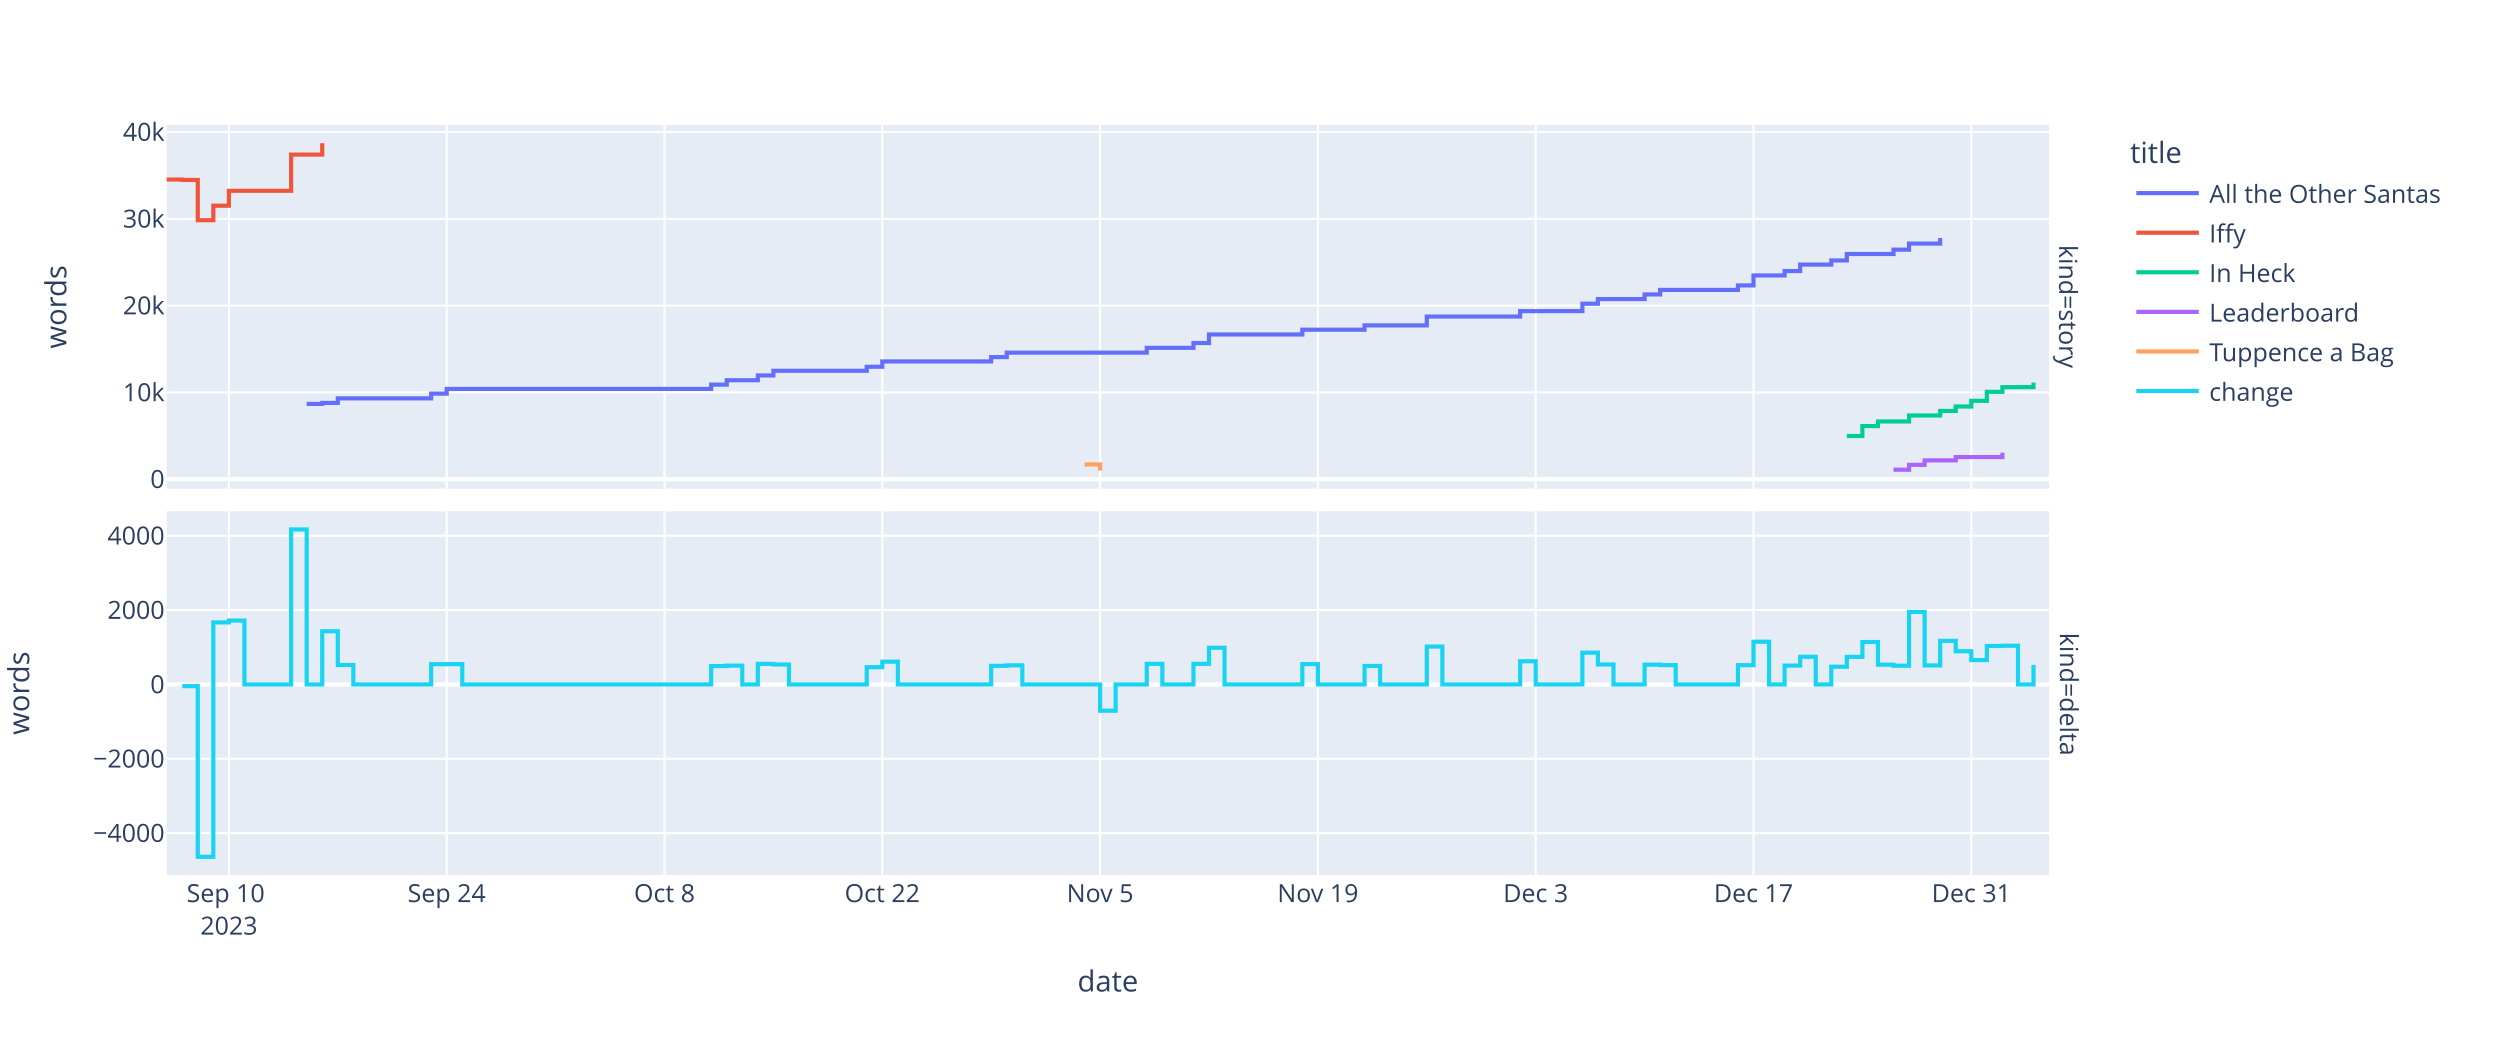
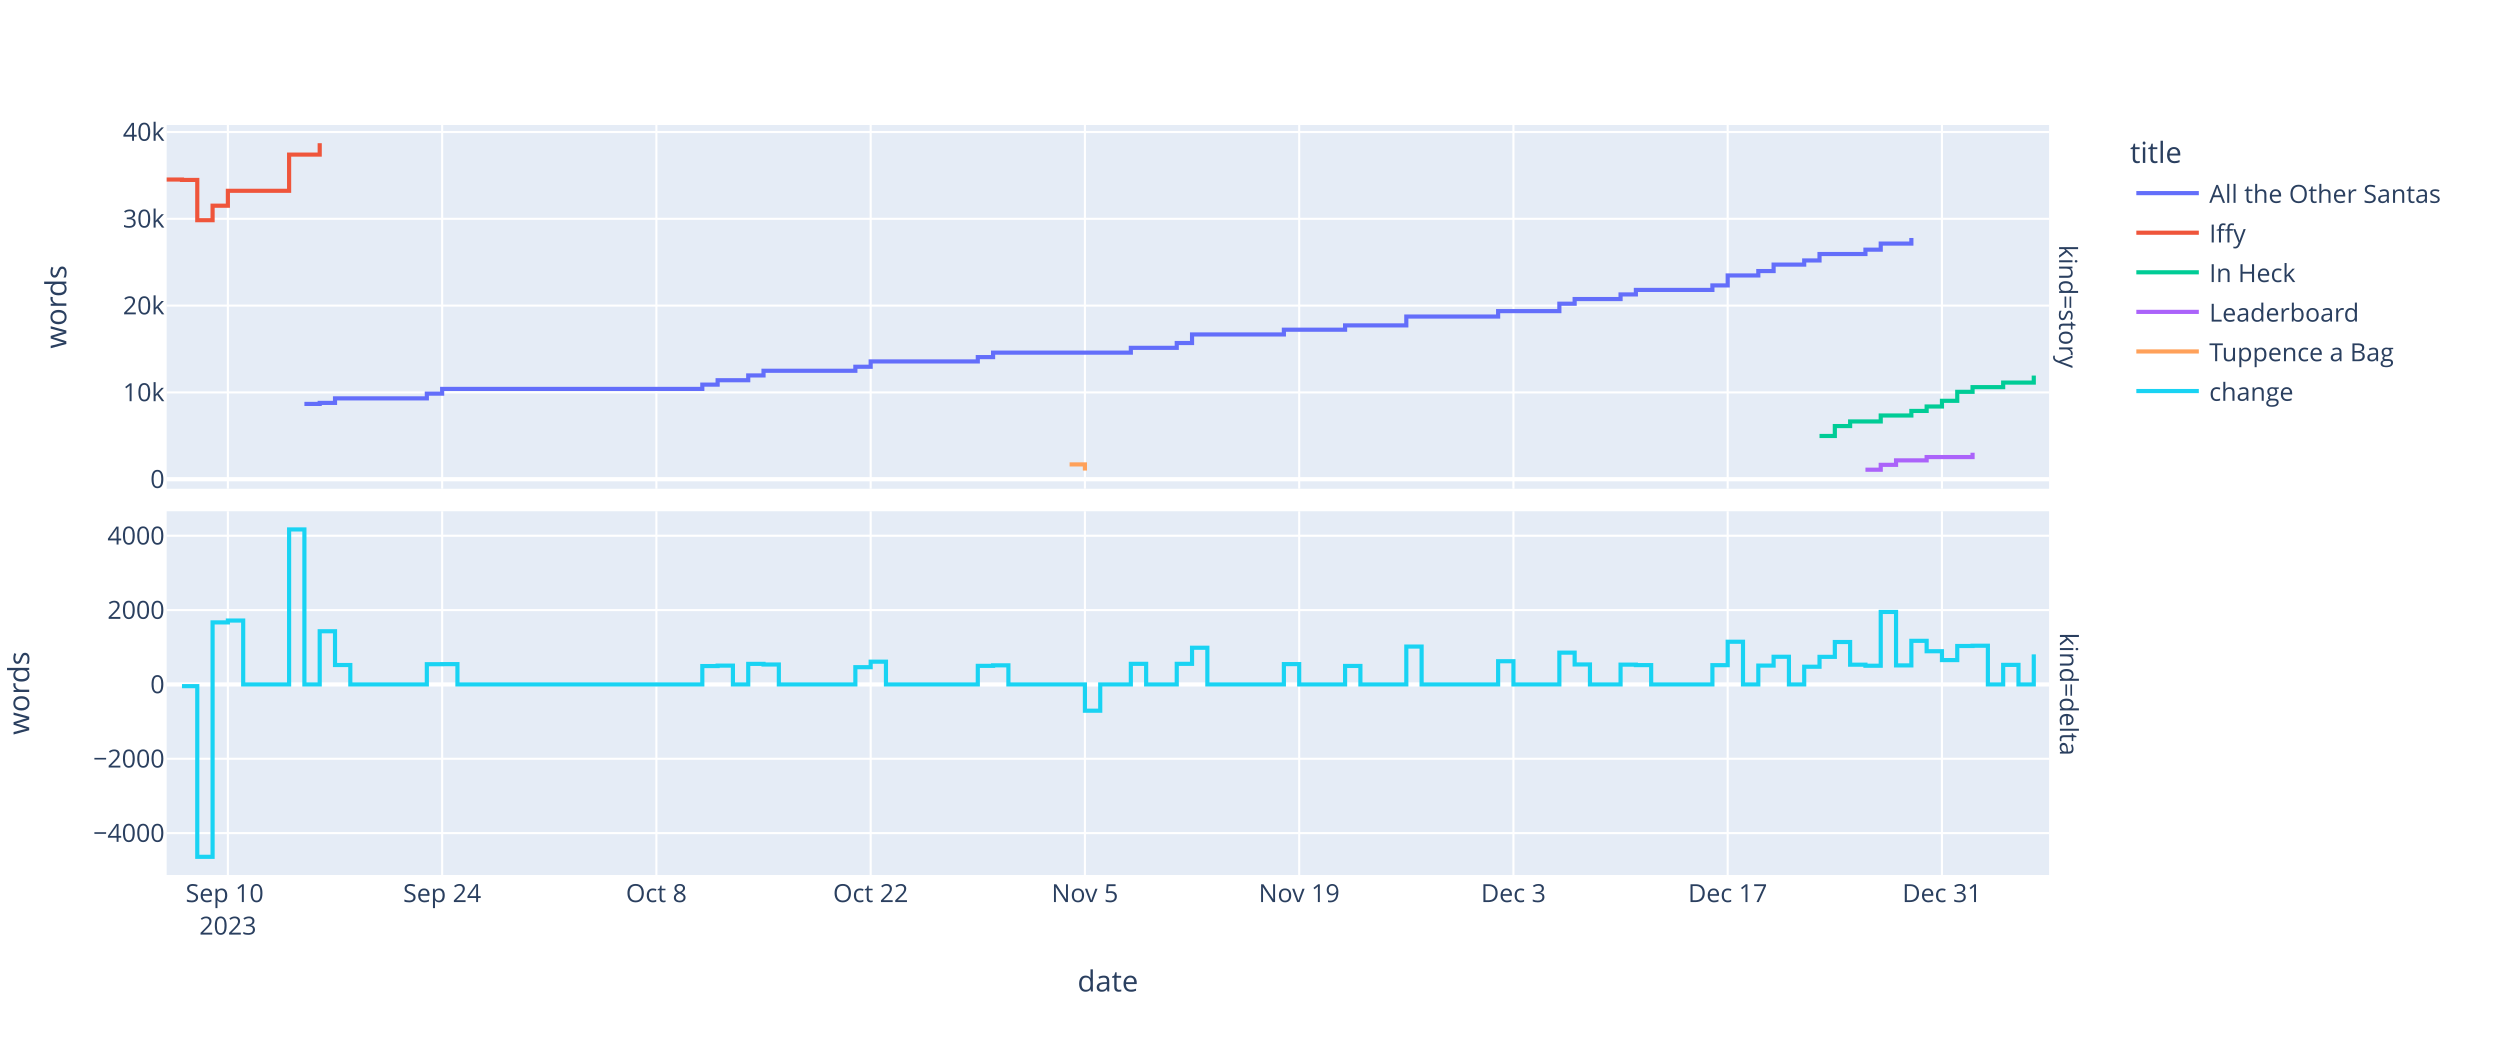
<svg xmlns="http://www.w3.org/2000/svg" class="main-svg" width="1200" height="500" style="" viewBox="0 0 1200 500">
  <rect x="0" y="0" width="1200" height="500" style="fill: rgb(255, 255, 255); fill-opacity: 1;" />
-   <defs id="defs-f97470">
+   <defs id="defs-47562d">
    <g class="clips">
-       <clipPath id="clipf97470xyplot" class="plotclip">
+       <clipPath id="clip47562dxyplot" class="plotclip">
        <rect width="903.56" height="174.6" />
      </clipPath>
-       <clipPath id="clipf97470x2y2plot" class="plotclip">
+       <clipPath id="clip47562dx2y2plot" class="plotclip">
        <rect width="903.56" height="174.6" />
      </clipPath>
-       <clipPath class="axesclip" id="clipf97470x">
+       <clipPath class="axesclip" id="clip47562dx">
        <rect x="80" y="0" width="903.56" height="500" />
      </clipPath>
-       <clipPath class="axesclip" id="clipf97470y">
+       <clipPath class="axesclip" id="clip47562dy">
        <rect x="0" y="245.4" width="1200" height="174.6" />
      </clipPath>
-       <clipPath class="axesclip" id="clipf97470xy">
+       <clipPath class="axesclip" id="clip47562dxy">
        <rect x="80" y="245.4" width="903.56" height="174.6" />
      </clipPath>
-       <clipPath class="axesclip" id="clipf97470y2">
+       <clipPath class="axesclip" id="clip47562dy2">
        <rect x="0" y="60" width="1200" height="174.6" />
      </clipPath>
-       <clipPath class="axesclip" id="clipf97470xy2">
+       <clipPath class="axesclip" id="clip47562dxy2">
        <rect x="80" y="60" width="903.56" height="174.6" />
      </clipPath>
-       <clipPath class="axesclip" id="clipf97470x2">
+       <clipPath class="axesclip" id="clip47562dx2">
        <rect x="80" y="0" width="903.56" height="500" />
      </clipPath>
-       <clipPath class="axesclip" id="clipf97470x2y">
+       <clipPath class="axesclip" id="clip47562dx2y">
        <rect x="80" y="245.4" width="903.56" height="174.6" />
      </clipPath>
-       <clipPath class="axesclip" id="clipf97470x2y2">
+       <clipPath class="axesclip" id="clip47562dx2y2">
        <rect x="80" y="60" width="903.56" height="174.6" />
      </clipPath>
    </g>
    <g class="gradients" />
    <g class="patterns" />
  </defs>
  <g class="bglayer">
    <rect class="bg" x="80" y="245.4" width="903.56" height="174.6" style="fill: rgb(229, 236, 246); fill-opacity: 1; stroke-width: 0;" />
    <rect class="bg" x="80" y="60" width="903.56" height="174.6" style="fill: rgb(229, 236, 246); fill-opacity: 1; stroke-width: 0;" />
  </g>
  <g class="layer-below">
    <g class="imagelayer" />
    <g class="shapelayer" />
  </g>
  <g class="cartesianlayer">
    <g class="subplot xy">
      <g class="layer-subplot">
        <g class="shapelayer" />
        <g class="imagelayer" />
      </g>
      <g class="minor-gridlayer">
        <g class="x" />
        <g class="y" />
      </g>
      <g class="gridlayer">
        <g class="x">
-           <path class="xgrid crisp" transform="translate(109.87,0)" d="M0,245.4v174.6" style="stroke: rgb(255, 255, 255); stroke-opacity: 1; stroke-width: 1px;" />
-           <path class="xgrid crisp" transform="translate(214.41,0)" d="M0,245.4v174.6" style="stroke: rgb(255, 255, 255); stroke-opacity: 1; stroke-width: 1px;" />
-           <path class="xgrid crisp" transform="translate(318.96,0)" d="M0,245.4v174.6" style="stroke: rgb(255, 255, 255); stroke-opacity: 1; stroke-width: 1px;" />
-           <path class="xgrid crisp" transform="translate(423.5,0)" d="M0,245.4v174.6" style="stroke: rgb(255, 255, 255); stroke-opacity: 1; stroke-width: 1px;" />
-           <path class="xgrid crisp" transform="translate(528.05,0)" d="M0,245.4v174.6" style="stroke: rgb(255, 255, 255); stroke-opacity: 1; stroke-width: 1px;" />
-           <path class="xgrid crisp" transform="translate(632.59,0)" d="M0,245.4v174.6" style="stroke: rgb(255, 255, 255); stroke-opacity: 1; stroke-width: 1px;" />
-           <path class="xgrid crisp" transform="translate(737.13,0)" d="M0,245.4v174.6" style="stroke: rgb(255, 255, 255); stroke-opacity: 1; stroke-width: 1px;" />
-           <path class="xgrid crisp" transform="translate(841.68,0)" d="M0,245.4v174.6" style="stroke: rgb(255, 255, 255); stroke-opacity: 1; stroke-width: 1px;" />
-           <path class="xgrid crisp" transform="translate(946.22,0)" d="M0,245.4v174.6" style="stroke: rgb(255, 255, 255); stroke-opacity: 1; stroke-width: 1px;" />
+           <path class="xgrid crisp" transform="translate(109.38,0)" d="M0,245.4v174.6" style="stroke: rgb(255, 255, 255); stroke-opacity: 1; stroke-width: 1px;" />
+           <path class="xgrid crisp" transform="translate(212.23,0)" d="M0,245.4v174.6" style="stroke: rgb(255, 255, 255); stroke-opacity: 1; stroke-width: 1px;" />
+           <path class="xgrid crisp" transform="translate(315.07,0)" d="M0,245.4v174.6" style="stroke: rgb(255, 255, 255); stroke-opacity: 1; stroke-width: 1px;" />
+           <path class="xgrid crisp" transform="translate(417.92,0)" d="M0,245.4v174.6" style="stroke: rgb(255, 255, 255); stroke-opacity: 1; stroke-width: 1px;" />
+           <path class="xgrid crisp" transform="translate(520.76,0)" d="M0,245.4v174.6" style="stroke: rgb(255, 255, 255); stroke-opacity: 1; stroke-width: 1px;" />
+           <path class="xgrid crisp" transform="translate(623.61,0)" d="M0,245.4v174.6" style="stroke: rgb(255, 255, 255); stroke-opacity: 1; stroke-width: 1px;" />
+           <path class="xgrid crisp" transform="translate(726.45,0)" d="M0,245.4v174.6" style="stroke: rgb(255, 255, 255); stroke-opacity: 1; stroke-width: 1px;" />
+           <path class="xgrid crisp" transform="translate(829.29,0)" d="M0,245.4v174.6" style="stroke: rgb(255, 255, 255); stroke-opacity: 1; stroke-width: 1px;" />
+           <path class="xgrid crisp" transform="translate(932.14,0)" d="M0,245.4v174.6" style="stroke: rgb(255, 255, 255); stroke-opacity: 1; stroke-width: 1px;" />
        </g>
        <g class="y">
          <path class="ygrid crisp" transform="translate(0,399.89)" d="M80,0h903.56" style="stroke: rgb(255, 255, 255); stroke-opacity: 1; stroke-width: 1px;" />
          <path class="ygrid crisp" transform="translate(0,364.21)" d="M80,0h903.56" style="stroke: rgb(255, 255, 255); stroke-opacity: 1; stroke-width: 1px;" />
          <path class="ygrid crisp" transform="translate(0,292.84)" d="M80,0h903.56" style="stroke: rgb(255, 255, 255); stroke-opacity: 1; stroke-width: 1px;" />
          <path class="ygrid crisp" transform="translate(0,257.16)" d="M80,0h903.56" style="stroke: rgb(255, 255, 255); stroke-opacity: 1; stroke-width: 1px;" />
        </g>
      </g>
      <g class="zerolinelayer">
        <path class="yzl zl crisp" transform="translate(0,328.53)" d="M80,0h903.56" style="stroke: rgb(255, 255, 255); stroke-opacity: 1; stroke-width: 2px;" />
      </g>
      <path class="xlines-below" />
      <path class="ylines-below" />
      <g class="overlines-below" />
      <g class="xaxislayer-below" />
      <g class="yaxislayer-below" />
      <g class="overaxes-below" />
-       <g class="plot" transform="translate(80,245.4)" clip-path="url(#clipf97470xyplot)">
+       <g class="plot" transform="translate(80,245.4)" clip-path="url(#clip47562dxyplot)">
        <g class="scatterlayer mlayer">
-           <g class="trace scatter traceae48db" style="stroke-miterlimit: 2; opacity: 1;">
-             <g class="fills" />
-             <g class="errorbars" />
-             <g class="lines">
-               <path class="js-line" d="M7.47,83.95H14.93V165.87H22.4V53.35H29.87V52.46H37.34V83.13H44.8V83.13H52.27V83.13H59.74V8.73H67.21V83.13H74.67V57.6H82.14V73.81H89.61V83.13H97.08V83.13H104.54V83.13H112.01V83.13H119.48V83.13H126.95V73.42H134.41V73.38H141.88V83.13H149.35V83.13H156.82V83.13H164.28V83.13H171.75V83.13H179.22V83.13H186.69V83.13H194.15V83.13H201.62V83.13H209.09V83.13H216.56V83.13H224.02V83.13H231.49V83.13H238.96V83.13H246.43V83.13H253.89V83.13H261.36V74.31H268.83V74.1H276.3V83.13H283.76V73.26H291.23V73.56H298.7V83.13H306.16V83.13H313.63V83.13H321.1V83.13H328.57V83.13H336.03V74.85H343.5V72.21H350.97V83.13H358.44V83.13H365.9V83.13H373.37V83.13H380.84V83.13H388.31V83.13H395.77V74.21H403.24V73.96H410.71V83.13H418.18V83.13H425.64V83.13H433.11V83.13H440.58V83.13H448.05V95.74H455.51V83.13H462.98V83.13H470.45V73.24H477.92V83.13H485.38V83.13H492.85V73.24H500.32V65.52H507.79V83.13H515.25V83.13H522.72V83.13H530.19V83.13H537.66V83.13H545.12V73.37H552.59V83.13H560.06V83.13H567.53V83.13H574.99V74.26H582.46V83.13H589.93V83.13H597.4V83.13H604.86V64.95H612.33V83.13H619.8V83.13H627.26V83.13H634.73V83.13H642.2V83.13H649.67V71.99H657.13V83.13H664.6V83.13H672.07V83.13H679.54V67.87H687V73.54H694.47V83.13H701.94V83.13H709.41V73.63H716.87V73.85H724.34V83.13H731.81V83.13H739.28V83.13H746.74V83.13H754.21V73.88H761.68V62.64H769.15V83.13H776.61V74.08H784.08V69.85H791.55V83.13H799.02V74.63H806.48V69.89H813.95V62.77H821.42V73.65H828.89V74.15H836.35V48.34H843.82V73.99H851.29V62.2H858.76V67.19H866.22V71.44H873.69V64.68H881.16V64.55H888.63V83.13H896.09V73.74" style="vector-effect: non-scaling-stroke; fill: none; stroke: rgb(25, 211, 243); stroke-opacity: 1; stroke-width: 2px; opacity: 1;" />
+           <g class="trace scatter trace215bc6" style="stroke-miterlimit: 2; opacity: 1;">
+             <g class="fills" />
+             <g class="errorbars" />
+             <g class="lines">
+               <path class="js-line" d="M7.35,83.95H14.69V165.87H22.04V53.35H29.38V52.46H36.73V83.13H44.08V83.13H51.42V83.13H58.77V8.73H66.11V83.13H73.46V57.6H80.81V73.81H88.15V83.13H95.5V83.13H102.84V83.13H110.19V83.13H117.54V83.13H124.88V73.42H132.23V73.38H139.57V83.13H146.92V83.13H154.27V83.13H161.61V83.13H168.96V83.13H176.3V83.13H183.65V83.13H191V83.13H198.34V83.13H205.69V83.13H213.03V83.13H220.38V83.13H227.73V83.13H235.07V83.13H242.42V83.13H249.76V83.13H257.11V74.31H264.46V74.1H271.8V83.13H279.15V73.26H286.49V73.56H293.84V83.13H301.19V83.13H308.53V83.13H315.88V83.13H323.22V83.13H330.57V74.85H337.92V72.21H345.26V83.13H352.61V83.13H359.95V83.13H367.3V83.13H374.65V83.13H381.99V83.13H389.34V74.21H396.68V73.96H404.03V83.13H411.38V83.13H418.72V83.13H426.07V83.13H433.41V83.13H440.76V95.74H448.11V83.13H455.45V83.13H462.8V73.24H470.15V83.13H477.49V83.13H484.84V73.24H492.18V65.52H499.53V83.13H506.88V83.13H514.22V83.13H521.57V83.13H528.91V83.13H536.26V73.37H543.61V83.13H550.95V83.13H558.3V83.13H565.64V74.26H572.99V83.13H580.34V83.13H587.68V83.13H595.03V64.95H602.37V83.13H609.72V83.13H617.07V83.13H624.41V83.13H631.76V83.13H639.1V71.99H646.45V83.13H653.8V83.13H661.14V83.13H668.49V67.87H675.83V73.54H683.18V83.13H690.53V83.13H697.87V73.63H705.22V73.85H712.56V83.13H719.91V83.13H727.26V83.13H734.6V83.13H741.95V73.88H749.29V62.64H756.64V83.13H763.99V74.08H771.33V69.85H778.68V83.13H786.02V74.63H793.37V69.89H800.72V62.77H808.06V73.65H815.41V74.15H822.75V48.34H830.1V73.99H837.45V62.2H844.79V67.19H852.14V71.44H859.48V64.68H866.83V64.55H874.18V83.13H881.52V73.74H888.87V83.13H896.21V68.69" style="vector-effect: non-scaling-stroke; fill: none; stroke: rgb(25, 211, 243); stroke-opacity: 1; stroke-width: 2px; opacity: 1;" />
            </g>
            <g class="points" />
            <g class="text" />
          </g>
        </g>
      </g>
      <g class="overplot" />
      <path class="xlines-above crisp" d="M0,0" style="fill: none;" />
      <path class="ylines-above crisp" d="M0,0" style="fill: none;" />
      <g class="overlines-above" />
      <g class="xaxislayer-above">
        <g class="xtick">
-           <text text-anchor="middle" x="0" y="433" transform="translate(109.87,0)" style="font-family: 'Open Sans', verdana, arial, sans-serif; font-size: 12px; fill: rgb(42, 63, 95); fill-opacity: 1; white-space: pre; opacity: 1;">
+           <text text-anchor="middle" x="0" y="433" transform="translate(109.38,0)" style="font-family: 'Open Sans', verdana, arial, sans-serif; font-size: 12px; fill: rgb(42, 63, 95); fill-opacity: 1; white-space: pre; opacity: 1;">
            <tspan class="line" dy="0em" x="0" y="433">Sep 10</tspan>
            <tspan class="line" dy="1.3em" x="0" y="433">2023</tspan>
          </text>
        </g>
        <g class="xtick">
-           <text text-anchor="middle" x="0" y="433" style="font-family: 'Open Sans', verdana, arial, sans-serif; font-size: 12px; fill: rgb(42, 63, 95); fill-opacity: 1; white-space: pre; opacity: 1;" transform="translate(214.41,0)">Sep 24</text>
-         </g>
-         <g class="xtick">
-           <text text-anchor="middle" x="0" y="433" style="font-family: 'Open Sans', verdana, arial, sans-serif; font-size: 12px; fill: rgb(42, 63, 95); fill-opacity: 1; white-space: pre; opacity: 1;" transform="translate(318.96,0)">Oct 8</text>
-         </g>
-         <g class="xtick">
-           <text text-anchor="middle" x="0" y="433" style="font-family: 'Open Sans', verdana, arial, sans-serif; font-size: 12px; fill: rgb(42, 63, 95); fill-opacity: 1; white-space: pre; opacity: 1;" transform="translate(423.5,0)">Oct 22</text>
-         </g>
-         <g class="xtick">
-           <text text-anchor="middle" x="0" y="433" style="font-family: 'Open Sans', verdana, arial, sans-serif; font-size: 12px; fill: rgb(42, 63, 95); fill-opacity: 1; white-space: pre; opacity: 1;" transform="translate(528.05,0)">Nov 5</text>
-         </g>
-         <g class="xtick">
-           <text text-anchor="middle" x="0" y="433" style="font-family: 'Open Sans', verdana, arial, sans-serif; font-size: 12px; fill: rgb(42, 63, 95); fill-opacity: 1; white-space: pre; opacity: 1;" transform="translate(632.59,0)">Nov 19</text>
-         </g>
-         <g class="xtick">
-           <text text-anchor="middle" x="0" y="433" style="font-family: 'Open Sans', verdana, arial, sans-serif; font-size: 12px; fill: rgb(42, 63, 95); fill-opacity: 1; white-space: pre; opacity: 1;" transform="translate(737.13,0)">Dec 3</text>
-         </g>
-         <g class="xtick">
-           <text text-anchor="middle" x="0" y="433" style="font-family: 'Open Sans', verdana, arial, sans-serif; font-size: 12px; fill: rgb(42, 63, 95); fill-opacity: 1; white-space: pre; opacity: 1;" transform="translate(841.68,0)">Dec 17</text>
-         </g>
-         <g class="xtick">
-           <text text-anchor="middle" x="0" y="433" style="font-family: 'Open Sans', verdana, arial, sans-serif; font-size: 12px; fill: rgb(42, 63, 95); fill-opacity: 1; white-space: pre; opacity: 1;" transform="translate(946.22,0)">Dec 31</text>
+           <text text-anchor="middle" x="0" y="433" style="font-family: 'Open Sans', verdana, arial, sans-serif; font-size: 12px; fill: rgb(42, 63, 95); fill-opacity: 1; white-space: pre; opacity: 1;" transform="translate(212.23,0)">Sep 24</text>
+         </g>
+         <g class="xtick">
+           <text text-anchor="middle" x="0" y="433" style="font-family: 'Open Sans', verdana, arial, sans-serif; font-size: 12px; fill: rgb(42, 63, 95); fill-opacity: 1; white-space: pre; opacity: 1;" transform="translate(315.07,0)">Oct 8</text>
+         </g>
+         <g class="xtick">
+           <text text-anchor="middle" x="0" y="433" style="font-family: 'Open Sans', verdana, arial, sans-serif; font-size: 12px; fill: rgb(42, 63, 95); fill-opacity: 1; white-space: pre; opacity: 1;" transform="translate(417.92,0)">Oct 22</text>
+         </g>
+         <g class="xtick">
+           <text text-anchor="middle" x="0" y="433" style="font-family: 'Open Sans', verdana, arial, sans-serif; font-size: 12px; fill: rgb(42, 63, 95); fill-opacity: 1; white-space: pre; opacity: 1;" transform="translate(520.76,0)">Nov 5</text>
+         </g>
+         <g class="xtick">
+           <text text-anchor="middle" x="0" y="433" style="font-family: 'Open Sans', verdana, arial, sans-serif; font-size: 12px; fill: rgb(42, 63, 95); fill-opacity: 1; white-space: pre; opacity: 1;" transform="translate(623.61,0)">Nov 19</text>
+         </g>
+         <g class="xtick">
+           <text text-anchor="middle" x="0" y="433" style="font-family: 'Open Sans', verdana, arial, sans-serif; font-size: 12px; fill: rgb(42, 63, 95); fill-opacity: 1; white-space: pre; opacity: 1;" transform="translate(726.45,0)">Dec 3</text>
+         </g>
+         <g class="xtick">
+           <text text-anchor="middle" x="0" y="433" style="font-family: 'Open Sans', verdana, arial, sans-serif; font-size: 12px; fill: rgb(42, 63, 95); fill-opacity: 1; white-space: pre; opacity: 1;" transform="translate(829.29,0)">Dec 17</text>
+         </g>
+         <g class="xtick">
+           <text text-anchor="middle" x="0" y="433" style="font-family: 'Open Sans', verdana, arial, sans-serif; font-size: 12px; fill: rgb(42, 63, 95); fill-opacity: 1; white-space: pre; opacity: 1;" transform="translate(932.14,0)">Dec 31</text>
        </g>
      </g>
      <g class="yaxislayer-above">
        <g class="ytick">
          <text text-anchor="end" x="79" y="4.2" transform="translate(0,399.89)" style="font-family: 'Open Sans', verdana, arial, sans-serif; font-size: 12px; fill: rgb(42, 63, 95); fill-opacity: 1; white-space: pre; opacity: 1;">−4000</text>
        </g>
        <g class="ytick">
          <text text-anchor="end" x="79" y="4.2" style="font-family: 'Open Sans', verdana, arial, sans-serif; font-size: 12px; fill: rgb(42, 63, 95); fill-opacity: 1; white-space: pre; opacity: 1;" transform="translate(0,364.21)">−2000</text>
        </g>
        <g class="ytick">
          <text text-anchor="end" x="79" y="4.2" style="font-family: 'Open Sans', verdana, arial, sans-serif; font-size: 12px; fill: rgb(42, 63, 95); fill-opacity: 1; white-space: pre; opacity: 1;" transform="translate(0,328.53)">0</text>
        </g>
        <g class="ytick">
          <text text-anchor="end" x="79" y="4.2" style="font-family: 'Open Sans', verdana, arial, sans-serif; font-size: 12px; fill: rgb(42, 63, 95); fill-opacity: 1; white-space: pre; opacity: 1;" transform="translate(0,292.84)">2000</text>
        </g>
        <g class="ytick">
          <text text-anchor="end" x="79" y="4.2" style="font-family: 'Open Sans', verdana, arial, sans-serif; font-size: 12px; fill: rgb(42, 63, 95); fill-opacity: 1; white-space: pre; opacity: 1;" transform="translate(0,257.16)">4000</text>
        </g>
      </g>
      <g class="overaxes-above" />
    </g>
    <g class="subplot x2y2">
      <g class="layer-subplot">
        <g class="shapelayer" />
        <g class="imagelayer" />
      </g>
      <g class="minor-gridlayer">
        <g class="x2" />
        <g class="y2" />
      </g>
      <g class="gridlayer">
        <g class="x2">
-           <path class="x2grid crisp" transform="translate(109.87,0)" d="M0,60v174.6" style="stroke: rgb(255, 255, 255); stroke-opacity: 1; stroke-width: 1px;" />
-           <path class="x2grid crisp" transform="translate(214.41,0)" d="M0,60v174.6" style="stroke: rgb(255, 255, 255); stroke-opacity: 1; stroke-width: 1px;" />
-           <path class="x2grid crisp" transform="translate(318.96,0)" d="M0,60v174.6" style="stroke: rgb(255, 255, 255); stroke-opacity: 1; stroke-width: 1px;" />
-           <path class="x2grid crisp" transform="translate(423.5,0)" d="M0,60v174.6" style="stroke: rgb(255, 255, 255); stroke-opacity: 1; stroke-width: 1px;" />
-           <path class="x2grid crisp" transform="translate(528.05,0)" d="M0,60v174.6" style="stroke: rgb(255, 255, 255); stroke-opacity: 1; stroke-width: 1px;" />
-           <path class="x2grid crisp" transform="translate(632.59,0)" d="M0,60v174.6" style="stroke: rgb(255, 255, 255); stroke-opacity: 1; stroke-width: 1px;" />
-           <path class="x2grid crisp" transform="translate(737.13,0)" d="M0,60v174.6" style="stroke: rgb(255, 255, 255); stroke-opacity: 1; stroke-width: 1px;" />
-           <path class="x2grid crisp" transform="translate(841.68,0)" d="M0,60v174.6" style="stroke: rgb(255, 255, 255); stroke-opacity: 1; stroke-width: 1px;" />
-           <path class="x2grid crisp" transform="translate(946.22,0)" d="M0,60v174.6" style="stroke: rgb(255, 255, 255); stroke-opacity: 1; stroke-width: 1px;" />
+           <path class="x2grid crisp" transform="translate(109.38,0)" d="M0,60v174.6" style="stroke: rgb(255, 255, 255); stroke-opacity: 1; stroke-width: 1px;" />
+           <path class="x2grid crisp" transform="translate(212.23,0)" d="M0,60v174.6" style="stroke: rgb(255, 255, 255); stroke-opacity: 1; stroke-width: 1px;" />
+           <path class="x2grid crisp" transform="translate(315.07,0)" d="M0,60v174.6" style="stroke: rgb(255, 255, 255); stroke-opacity: 1; stroke-width: 1px;" />
+           <path class="x2grid crisp" transform="translate(417.92,0)" d="M0,60v174.6" style="stroke: rgb(255, 255, 255); stroke-opacity: 1; stroke-width: 1px;" />
+           <path class="x2grid crisp" transform="translate(520.76,0)" d="M0,60v174.6" style="stroke: rgb(255, 255, 255); stroke-opacity: 1; stroke-width: 1px;" />
+           <path class="x2grid crisp" transform="translate(623.61,0)" d="M0,60v174.6" style="stroke: rgb(255, 255, 255); stroke-opacity: 1; stroke-width: 1px;" />
+           <path class="x2grid crisp" transform="translate(726.45,0)" d="M0,60v174.6" style="stroke: rgb(255, 255, 255); stroke-opacity: 1; stroke-width: 1px;" />
+           <path class="x2grid crisp" transform="translate(829.29,0)" d="M0,60v174.6" style="stroke: rgb(255, 255, 255); stroke-opacity: 1; stroke-width: 1px;" />
+           <path class="x2grid crisp" transform="translate(932.14,0)" d="M0,60v174.6" style="stroke: rgb(255, 255, 255); stroke-opacity: 1; stroke-width: 1px;" />
        </g>
        <g class="y2">
          <path class="y2grid crisp" transform="translate(0,188.36)" d="M80,0h903.56" style="stroke: rgb(255, 255, 255); stroke-opacity: 1; stroke-width: 1px;" />
          <path class="y2grid crisp" transform="translate(0,146.69)" d="M80,0h903.56" style="stroke: rgb(255, 255, 255); stroke-opacity: 1; stroke-width: 1px;" />
          <path class="y2grid crisp" transform="translate(0,105.03)" d="M80,0h903.56" style="stroke: rgb(255, 255, 255); stroke-opacity: 1; stroke-width: 1px;" />
          <path class="y2grid crisp" transform="translate(0,63.37)" d="M80,0h903.56" style="stroke: rgb(255, 255, 255); stroke-opacity: 1; stroke-width: 1px;" />
        </g>
      </g>
      <g class="zerolinelayer">
        <path class="y2zl zl crisp" transform="translate(0,230.02)" d="M80,0h903.56" style="stroke: rgb(255, 255, 255); stroke-opacity: 1; stroke-width: 2px;" />
      </g>
      <path class="xlines-below" />
      <path class="ylines-below" />
      <g class="overlines-below" />
      <g class="xaxislayer-below" />
      <g class="yaxislayer-below" />
      <g class="overaxes-below" />
-       <g class="plot" transform="translate(80,60)" clip-path="url(#clipf97470x2y2plot)">
+       <g class="plot" transform="translate(80,60)" clip-path="url(#clip47562dx2y2plot)">
        <g class="scatterlayer mlayer">
-           <g class="trace scatter trace3bf91d" style="stroke-miterlimit: 2; opacity: 1;">
-             <g class="fills" />
-             <g class="errorbars" />
-             <g class="lines">
-               <path class="js-line" d="M67.21,133.88H74.67V133.39H82.14V131.22H126.95V128.95H134.41V126.68H261.36V124.62H268.83V122.51H283.76V120.21H291.23V117.97H336.03V116.04H343.5V113.49H395.77V111.41H403.24V109.27H470.45V106.96H492.85V104.65H500.32V100.54H545.12V98.26H574.99V96.19H604.86V91.94H649.67V89.34H679.54V85.78H687V83.54H709.41V81.33H716.87V79.16H754.21V77H761.68V72.22H776.61V70.11H784.08V67.01H799.02V65.02H806.48V61.93H828.89V59.84H836.35V56.92H851.29V54.23" style="vector-effect: non-scaling-stroke; fill: none; stroke: rgb(99, 110, 250); stroke-opacity: 1; stroke-width: 2px; opacity: 1;" />
-             </g>
-             <g class="points" />
-             <g class="text" />
-           </g>
-           <g class="trace scatter traceb38fda" style="stroke-miterlimit: 2; opacity: 1;">
-             <g class="fills" />
-             <g class="errorbars" />
-             <g class="lines">
-               <path class="js-line" d="M0,26.18H7.47V26.37H14.93V45.69H22.4V38.74H29.87V31.58H59.74V14.2H74.67V8.73" style="vector-effect: non-scaling-stroke; fill: none; stroke: rgb(239, 85, 59); stroke-opacity: 1; stroke-width: 2px; opacity: 1;" />
-             </g>
-             <g class="points" />
-             <g class="text" />
-           </g>
-           <g class="trace scatter trace099dad" style="stroke-miterlimit: 2; opacity: 1;">
-             <g class="fills" />
-             <g class="errorbars" />
-             <g class="lines">
-               <path class="js-line" d="M806.48,149.27H813.95V144.51H821.42V142.3H836.35V139.44H851.29V137.25H858.76V135.12H866.22V132.39H873.69V128.08H881.16V125.83H896.09V123.64" style="vector-effect: non-scaling-stroke; fill: none; stroke: rgb(0, 204, 150); stroke-opacity: 1; stroke-width: 2px; opacity: 1;" />
-             </g>
-             <g class="points" />
-             <g class="text" />
-           </g>
-           <g class="trace scatter trace2cad7e" style="stroke-miterlimit: 2; opacity: 1;">
-             <g class="fills" />
-             <g class="errorbars" />
-             <g class="lines">
-               <path class="js-line" d="M828.89,165.46H836.35V163.12H843.82V160.98H858.76V159.39H881.16V157.31" style="vector-effect: non-scaling-stroke; fill: none; stroke: rgb(171, 99, 250); stroke-opacity: 1; stroke-width: 2px; opacity: 1;" />
-             </g>
-             <g class="points" />
-             <g class="text" />
-           </g>
-           <g class="trace scatter tracebc56ef" style="stroke-miterlimit: 2; opacity: 1;">
-             <g class="fills" />
-             <g class="errorbars" />
-             <g class="lines">
-               <path class="js-line" d="M440.58,162.92H448.05V165.87" style="vector-effect: non-scaling-stroke; fill: none; stroke: rgb(255, 161, 90); stroke-opacity: 1; stroke-width: 2px; opacity: 1;" />
+           <g class="trace scatter tracec61cf6" style="stroke-miterlimit: 2; opacity: 1;">
+             <g class="fills" />
+             <g class="errorbars" />
+             <g class="lines">
+               <path class="js-line" d="M66.11,133.88H73.46V133.39H80.81V131.22H124.88V128.95H132.23V126.68H257.11V124.62H264.46V122.51H279.15V120.21H286.49V117.97H330.57V116.04H337.92V113.49H389.34V111.41H396.68V109.27H462.8V106.96H484.84V104.65H492.18V100.54H536.26V98.26H565.64V96.19H595.03V91.94H639.1V89.34H668.49V85.78H675.83V83.54H697.87V81.33H705.22V79.16H741.95V77H749.29V72.22H763.99V70.11H771.33V67.01H786.02V65.02H793.37V61.93H815.41V59.84H822.75V56.92H837.45V54.23" style="vector-effect: non-scaling-stroke; fill: none; stroke: rgb(99, 110, 250); stroke-opacity: 1; stroke-width: 2px; opacity: 1;" />
+             </g>
+             <g class="points" />
+             <g class="text" />
+           </g>
+           <g class="trace scatter trace991028" style="stroke-miterlimit: 2; opacity: 1;">
+             <g class="fills" />
+             <g class="errorbars" />
+             <g class="lines">
+               <path class="js-line" d="M0,26.18H7.35V26.37H14.69V45.69H22.04V38.74H29.38V31.58H58.77V14.2H73.46V8.73" style="vector-effect: non-scaling-stroke; fill: none; stroke: rgb(239, 85, 59); stroke-opacity: 1; stroke-width: 2px; opacity: 1;" />
+             </g>
+             <g class="points" />
+             <g class="text" />
+           </g>
+           <g class="trace scatter traceecec1d" style="stroke-miterlimit: 2; opacity: 1;">
+             <g class="fills" />
+             <g class="errorbars" />
+             <g class="lines">
+               <path class="js-line" d="M793.37,149.27H800.72V144.51H808.06V142.3H822.75V139.44H837.45V137.25H844.79V135.12H852.14V132.39H859.48V128.08H866.83V125.83H881.52V123.64H896.21V120.27" style="vector-effect: non-scaling-stroke; fill: none; stroke: rgb(0, 204, 150); stroke-opacity: 1; stroke-width: 2px; opacity: 1;" />
+             </g>
+             <g class="points" />
+             <g class="text" />
+           </g>
+           <g class="trace scatter tracef0c6e2" style="stroke-miterlimit: 2; opacity: 1;">
+             <g class="fills" />
+             <g class="errorbars" />
+             <g class="lines">
+               <path class="js-line" d="M815.41,165.46H822.75V163.12H830.1V160.98H844.79V159.39H866.83V157.31" style="vector-effect: non-scaling-stroke; fill: none; stroke: rgb(171, 99, 250); stroke-opacity: 1; stroke-width: 2px; opacity: 1;" />
+             </g>
+             <g class="points" />
+             <g class="text" />
+           </g>
+           <g class="trace scatter trace86f7ca" style="stroke-miterlimit: 2; opacity: 1;">
+             <g class="fills" />
+             <g class="errorbars" />
+             <g class="lines">
+               <path class="js-line" d="M433.41,162.92H440.76V165.87" style="vector-effect: non-scaling-stroke; fill: none; stroke: rgb(255, 161, 90); stroke-opacity: 1; stroke-width: 2px; opacity: 1;" />
            </g>
            <g class="points" />
            <g class="text" />
          </g>
        </g>
      </g>
      <g class="overplot" />
      <path class="xlines-above crisp" d="M0,0" style="fill: none;" />
      <path class="ylines-above crisp" d="M0,0" style="fill: none;" />
      <g class="overlines-above" />
      <g class="xaxislayer-above" />
      <g class="yaxislayer-above">
        <g class="y2tick">
          <text text-anchor="end" x="79" y="4.2" transform="translate(0,230.02)" style="font-family: 'Open Sans', verdana, arial, sans-serif; font-size: 12px; fill: rgb(42, 63, 95); fill-opacity: 1; white-space: pre; opacity: 1;">0</text>
        </g>
        <g class="y2tick">
          <text text-anchor="end" x="79" y="4.2" style="font-family: 'Open Sans', verdana, arial, sans-serif; font-size: 12px; fill: rgb(42, 63, 95); fill-opacity: 1; white-space: pre; opacity: 1;" transform="translate(0,188.36)">10k</text>
        </g>
        <g class="y2tick">
          <text text-anchor="end" x="79" y="4.2" style="font-family: 'Open Sans', verdana, arial, sans-serif; font-size: 12px; fill: rgb(42, 63, 95); fill-opacity: 1; white-space: pre; opacity: 1;" transform="translate(0,146.69)">20k</text>
        </g>
        <g class="y2tick">
          <text text-anchor="end" x="79" y="4.2" style="font-family: 'Open Sans', verdana, arial, sans-serif; font-size: 12px; fill: rgb(42, 63, 95); fill-opacity: 1; white-space: pre; opacity: 1;" transform="translate(0,105.03)">30k</text>
        </g>
        <g class="y2tick">
          <text text-anchor="end" x="79" y="4.2" style="font-family: 'Open Sans', verdana, arial, sans-serif; font-size: 12px; fill: rgb(42, 63, 95); fill-opacity: 1; white-space: pre; opacity: 1;" transform="translate(0,63.37)">40k</text>
        </g>
      </g>
      <g class="overaxes-above" />
    </g>
  </g>
  <g class="polarlayer" />
  <g class="smithlayer" />
  <g class="ternarylayer" />
  <g class="geolayer" />
  <g class="funnelarealayer" />
  <g class="pielayer" />
  <g class="iciclelayer" />
  <g class="treemaplayer" />
  <g class="sunburstlayer" />
  <g class="glimages" />
-   <defs id="topdefs-f97470">
+   <defs id="topdefs-47562d">
    <g class="clips" />
-     <clipPath id="legendf97470">
+     <clipPath id="legend47562d">
      <rect width="168" height="143" x="0" y="0" />
    </clipPath>
  </defs>
  <g class="layer-above">
    <g class="imagelayer" />
    <g class="shapelayer" />
  </g>
  <g class="infolayer">
    <g class="legend" pointer-events="all" transform="translate(1020.44,60)">
      <rect class="bg" shape-rendering="crispEdges" style="stroke: rgb(68, 68, 68); stroke-opacity: 1; fill: rgb(255, 255, 255); fill-opacity: 1; stroke-width: 0px;" width="168" height="143" x="0" y="0" />
-       <g class="scrollbox" transform="" clip-path="url(#legendf97470)">
+       <g class="scrollbox" transform="" clip-path="url(#legend47562d)">
        <text class="legendtitletext" text-anchor="start" x="2" y="18.2" style="font-family: 'Open Sans', verdana, arial, sans-serif; font-size: 14px; fill: rgb(42, 63, 95); fill-opacity: 1; white-space: pre;">title</text>
        <g class="groups" transform="">
          <g class="traces" transform="translate(0,32.7)" style="opacity: 1;">
            <text class="legendtext" text-anchor="start" x="40" y="4.68" style="font-family: 'Open Sans', verdana, arial, sans-serif; font-size: 12px; fill: rgb(42, 63, 95); fill-opacity: 1; white-space: pre;">All the Other Santas</text>
            <g class="layers" style="opacity: 1;">
              <g class="legendfill" />
              <g class="legendlines">
                <path class="js-line" d="M5,0h30" style="fill: none; stroke: rgb(99, 110, 250); stroke-opacity: 1; stroke-width: 2px;" />
              </g>
              <g class="legendsymbols">
                <g class="legendpoints" />
              </g>
            </g>
            <rect class="legendtoggle" x="0" y="-9.5" width="162.156" height="19" style="fill: rgb(0, 0, 0); fill-opacity: 0;" />
          </g>
        </g>
        <g class="groups" transform="">
          <g class="traces" transform="translate(0,51.7)" style="opacity: 1;">
            <text class="legendtext" text-anchor="start" x="40" y="4.68" style="font-family: 'Open Sans', verdana, arial, sans-serif; font-size: 12px; fill: rgb(42, 63, 95); fill-opacity: 1; white-space: pre;">Iffy</text>
            <g class="layers" style="opacity: 1;">
              <g class="legendfill" />
              <g class="legendlines">
                <path class="js-line" d="M5,0h30" style="fill: none; stroke: rgb(239, 85, 59); stroke-opacity: 1; stroke-width: 2px;" />
              </g>
              <g class="legendsymbols">
                <g class="legendpoints" />
              </g>
            </g>
            <rect class="legendtoggle" x="0" y="-9.5" width="162.156" height="19" style="fill: rgb(0, 0, 0); fill-opacity: 0;" />
          </g>
        </g>
        <g class="groups" transform="">
          <g class="traces" transform="translate(0,70.7)" style="opacity: 1;">
            <text class="legendtext" text-anchor="start" x="40" y="4.68" style="font-family: 'Open Sans', verdana, arial, sans-serif; font-size: 12px; fill: rgb(42, 63, 95); fill-opacity: 1; white-space: pre;">In Heck</text>
            <g class="layers" style="opacity: 1;">
              <g class="legendfill" />
              <g class="legendlines">
                <path class="js-line" d="M5,0h30" style="fill: none; stroke: rgb(0, 204, 150); stroke-opacity: 1; stroke-width: 2px;" />
              </g>
              <g class="legendsymbols">
                <g class="legendpoints" />
              </g>
            </g>
            <rect class="legendtoggle" x="0" y="-9.5" width="162.156" height="19" style="fill: rgb(0, 0, 0); fill-opacity: 0;" />
          </g>
        </g>
        <g class="groups" transform="">
          <g class="traces" transform="translate(0,89.7)" style="opacity: 1;">
            <text class="legendtext" text-anchor="start" x="40" y="4.68" style="font-family: 'Open Sans', verdana, arial, sans-serif; font-size: 12px; fill: rgb(42, 63, 95); fill-opacity: 1; white-space: pre;">Leaderboard</text>
            <g class="layers" style="opacity: 1;">
              <g class="legendfill" />
              <g class="legendlines">
                <path class="js-line" d="M5,0h30" style="fill: none; stroke: rgb(171, 99, 250); stroke-opacity: 1; stroke-width: 2px;" />
              </g>
              <g class="legendsymbols">
                <g class="legendpoints" />
              </g>
            </g>
            <rect class="legendtoggle" x="0" y="-9.5" width="162.156" height="19" style="fill: rgb(0, 0, 0); fill-opacity: 0;" />
          </g>
        </g>
        <g class="groups" transform="">
          <g class="traces" transform="translate(0,108.7)" style="opacity: 1;">
            <text class="legendtext" text-anchor="start" x="40" y="4.68" style="font-family: 'Open Sans', verdana, arial, sans-serif; font-size: 12px; fill: rgb(42, 63, 95); fill-opacity: 1; white-space: pre;">Tuppence a Bag</text>
            <g class="layers" style="opacity: 1;">
              <g class="legendfill" />
              <g class="legendlines">
                <path class="js-line" d="M5,0h30" style="fill: none; stroke: rgb(255, 161, 90); stroke-opacity: 1; stroke-width: 2px;" />
              </g>
              <g class="legendsymbols">
                <g class="legendpoints" />
              </g>
            </g>
            <rect class="legendtoggle" x="0" y="-9.5" width="162.156" height="19" style="fill: rgb(0, 0, 0); fill-opacity: 0;" />
          </g>
        </g>
        <g class="groups" transform="">
          <g class="traces" transform="translate(0,127.7)" style="opacity: 1;">
            <text class="legendtext" text-anchor="start" x="40" y="4.68" style="font-family: 'Open Sans', verdana, arial, sans-serif; font-size: 12px; fill: rgb(42, 63, 95); fill-opacity: 1; white-space: pre;">change</text>
            <g class="layers" style="opacity: 1;">
              <g class="legendfill" />
              <g class="legendlines">
                <path class="js-line" d="M5,0h30" style="fill: none; stroke: rgb(25, 211, 243); stroke-opacity: 1; stroke-width: 2px;" />
              </g>
              <g class="legendsymbols">
                <g class="legendpoints" />
              </g>
            </g>
            <rect class="legendtoggle" x="0" y="-9.5" width="162.156" height="19" style="fill: rgb(0, 0, 0); fill-opacity: 0;" />
          </g>
        </g>
      </g>
      <rect class="scrollbar" rx="20" ry="3" width="0" height="0" style="fill: rgb(128, 139, 164); fill-opacity: 1;" x="0" y="0" />
    </g>
    <g class="g-gtitle" />
    <g class="g-xtitle">
      <text class="xtitle" x="531.78" y="475.909" text-anchor="middle" style="font-family: 'Open Sans', verdana, arial, sans-serif; font-size: 14px; fill: rgb(42, 63, 95); opacity: 1; font-weight: normal; white-space: pre;">date</text>
    </g>
    <g class="g-x2title" />
    <g class="g-ytitle" transform="translate(0.15625,0)">
      <text class="ytitle" transform="rotate(-90,13.85625,332.7)" x="13.856" y="332.7" text-anchor="middle" style="font-family: 'Open Sans', verdana, arial, sans-serif; font-size: 14px; fill: rgb(42, 63, 95); opacity: 1; font-weight: normal; white-space: pre;">words</text>
    </g>
    <g class="g-y2title">
      <text class="y2title" transform="rotate(-90,31.84063,147.3)" x="31.841" y="147.3" text-anchor="middle" style="font-family: 'Open Sans', verdana, arial, sans-serif; font-size: 14px; fill: rgb(42, 63, 95); opacity: 1; font-weight: normal; white-space: pre;">words</text>
    </g>
    <g class="annotation" data-index="0" style="opacity: 1;">
      <g class="annotation-text-g" transform="rotate(90,993.06,332.7)">
        <g class="cursor-pointer" transform="translate(959,323)">
          <rect class="bg" x="0.5" y="0.5" width="68" height="18" style="stroke-width: 1px; stroke: rgb(0, 0, 0); stroke-opacity: 0; fill: rgb(0, 0, 0); fill-opacity: 0;" />
          <text class="annotation-text" text-anchor="middle" x="34.578" y="14" style="font-family: 'Open Sans', verdana, arial, sans-serif; font-size: 12px; fill: rgb(42, 63, 95); fill-opacity: 1; white-space: pre;">kind=delta</text>
        </g>
      </g>
    </g>
    <g class="annotation" data-index="1" style="opacity: 1;">
      <g class="annotation-text-g" transform="rotate(90,993.06,147.3)">
        <g class="cursor-pointer" transform="translate(958,138)">
          <rect class="bg" x="0.5" y="0.5" width="69" height="18" style="stroke-width: 1px; stroke: rgb(0, 0, 0); stroke-opacity: 0; fill: rgb(0, 0, 0); fill-opacity: 0;" />
          <text class="annotation-text" text-anchor="middle" x="34.891" y="14" style="font-family: 'Open Sans', verdana, arial, sans-serif; font-size: 12px; fill: rgb(42, 63, 95); fill-opacity: 1; white-space: pre;">kind=story</text>
        </g>
      </g>
    </g>
  </g>
</svg>
